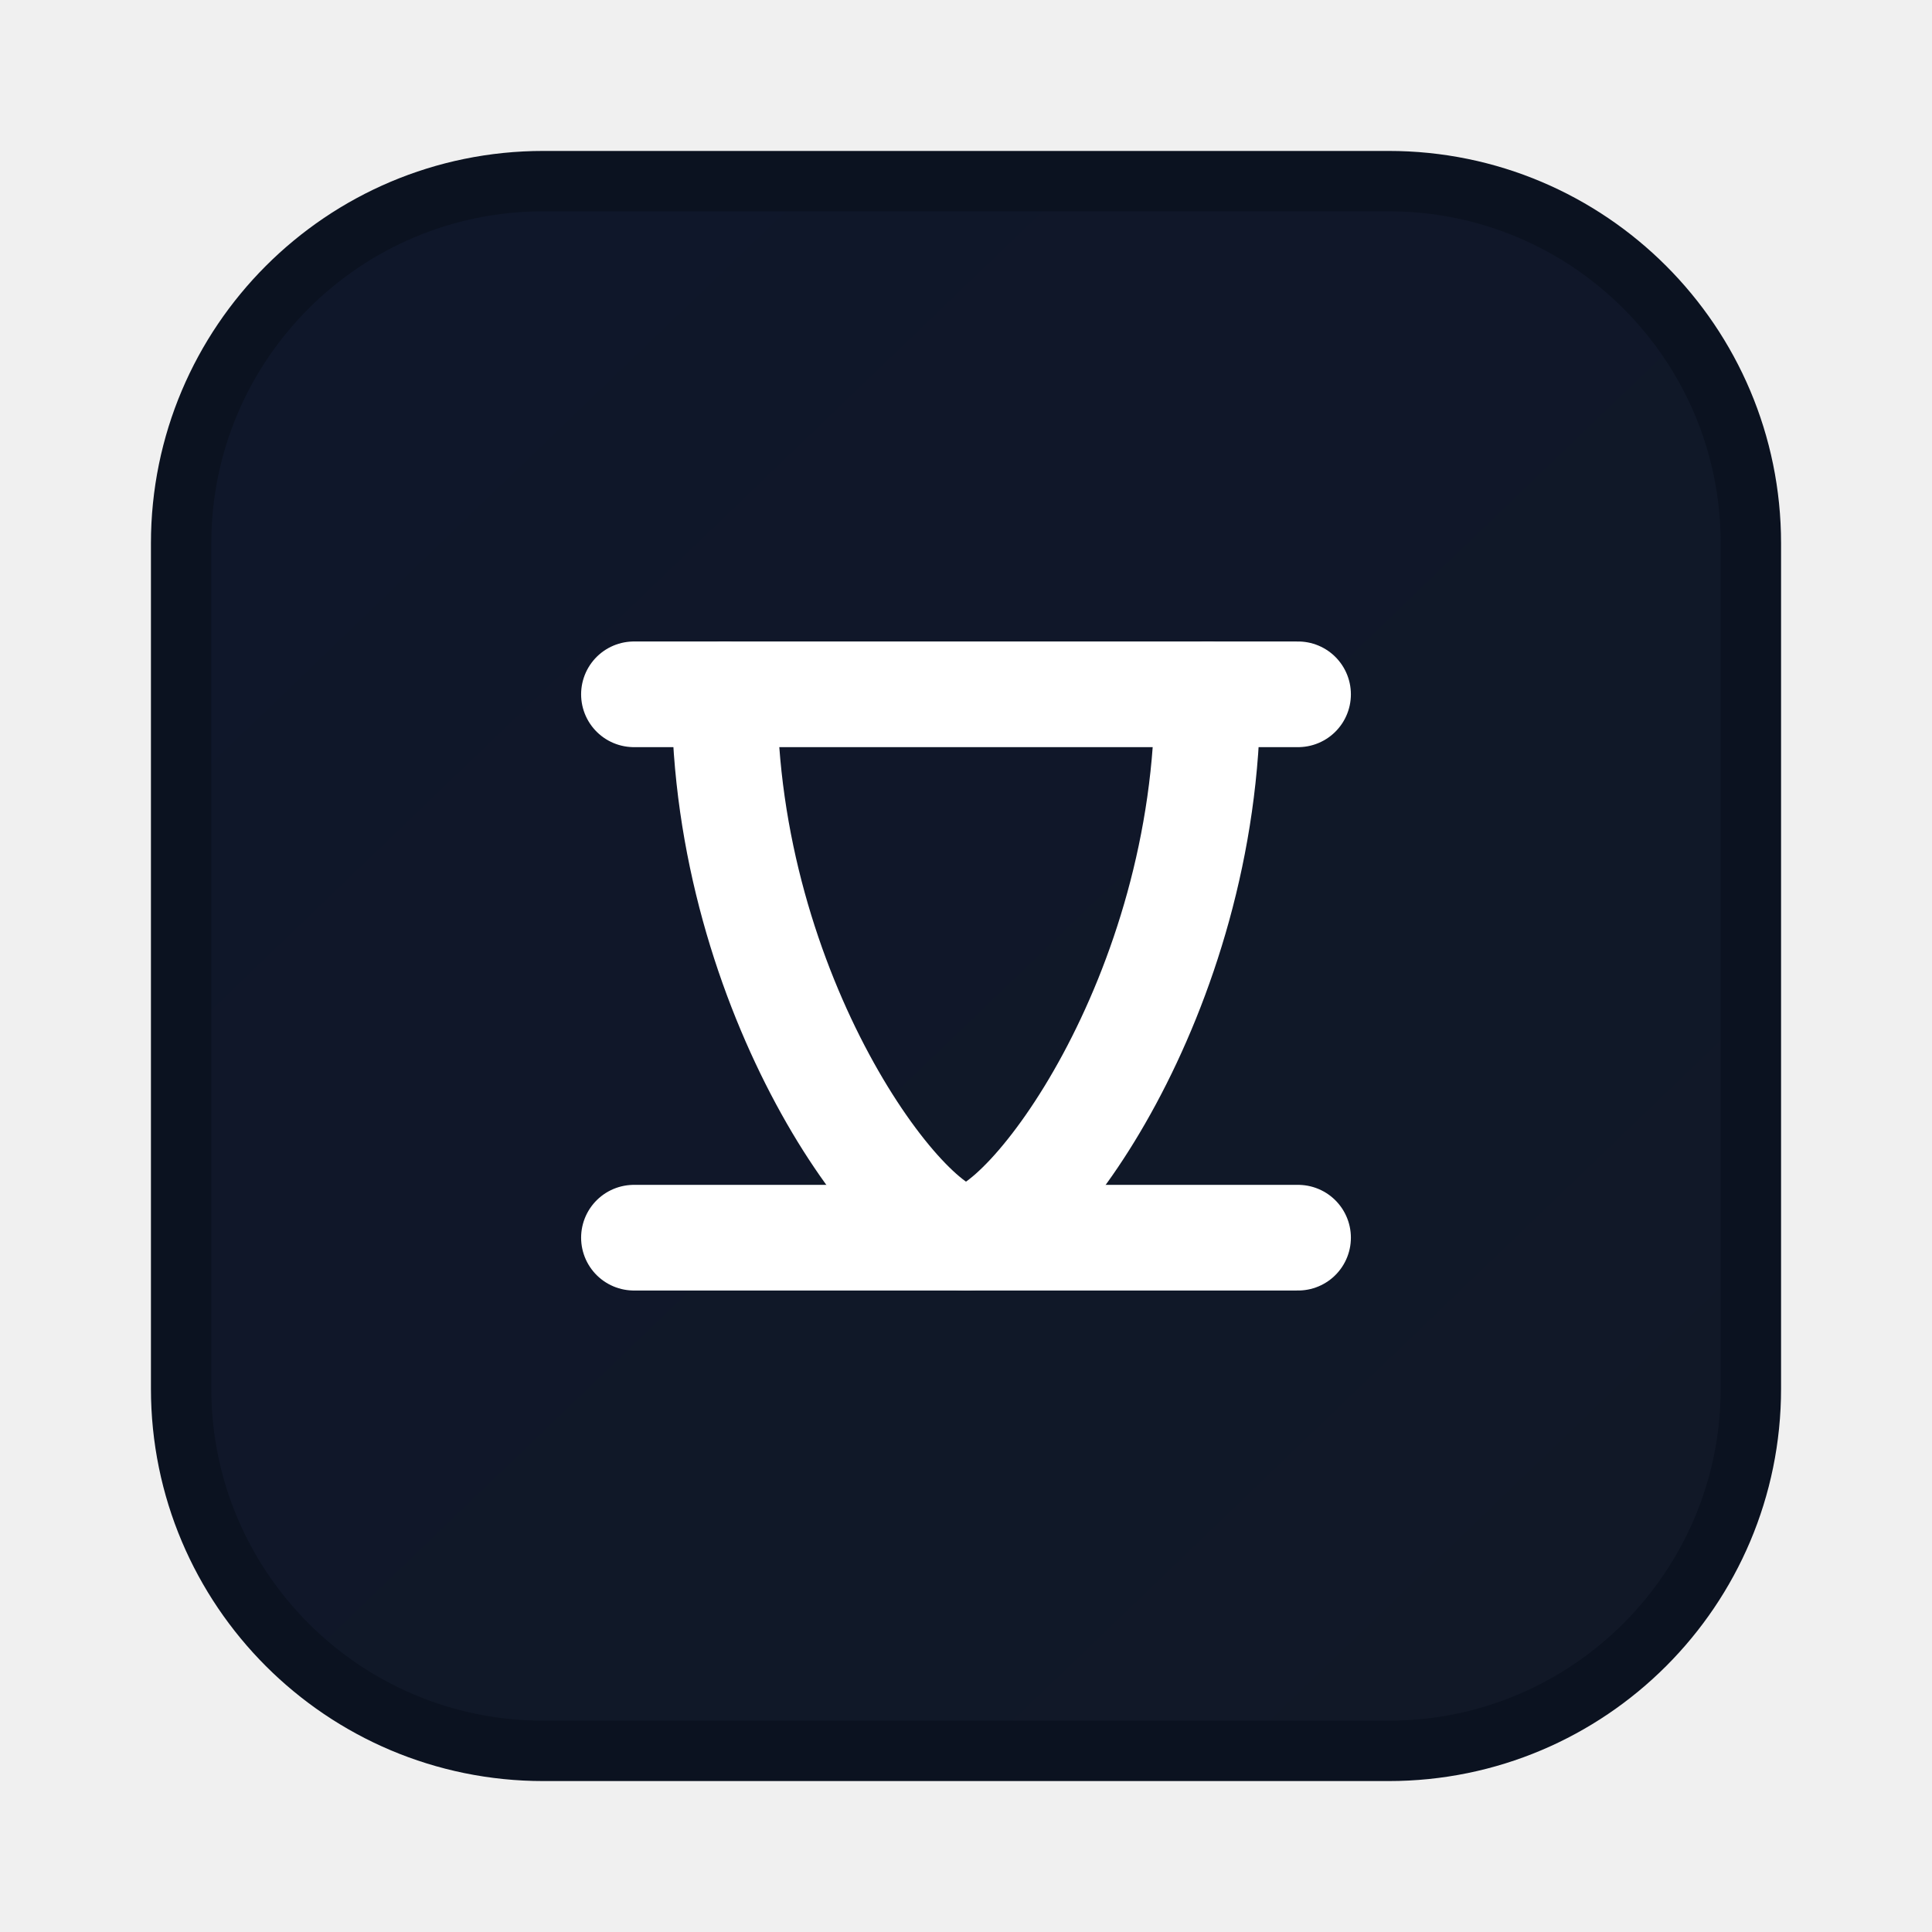
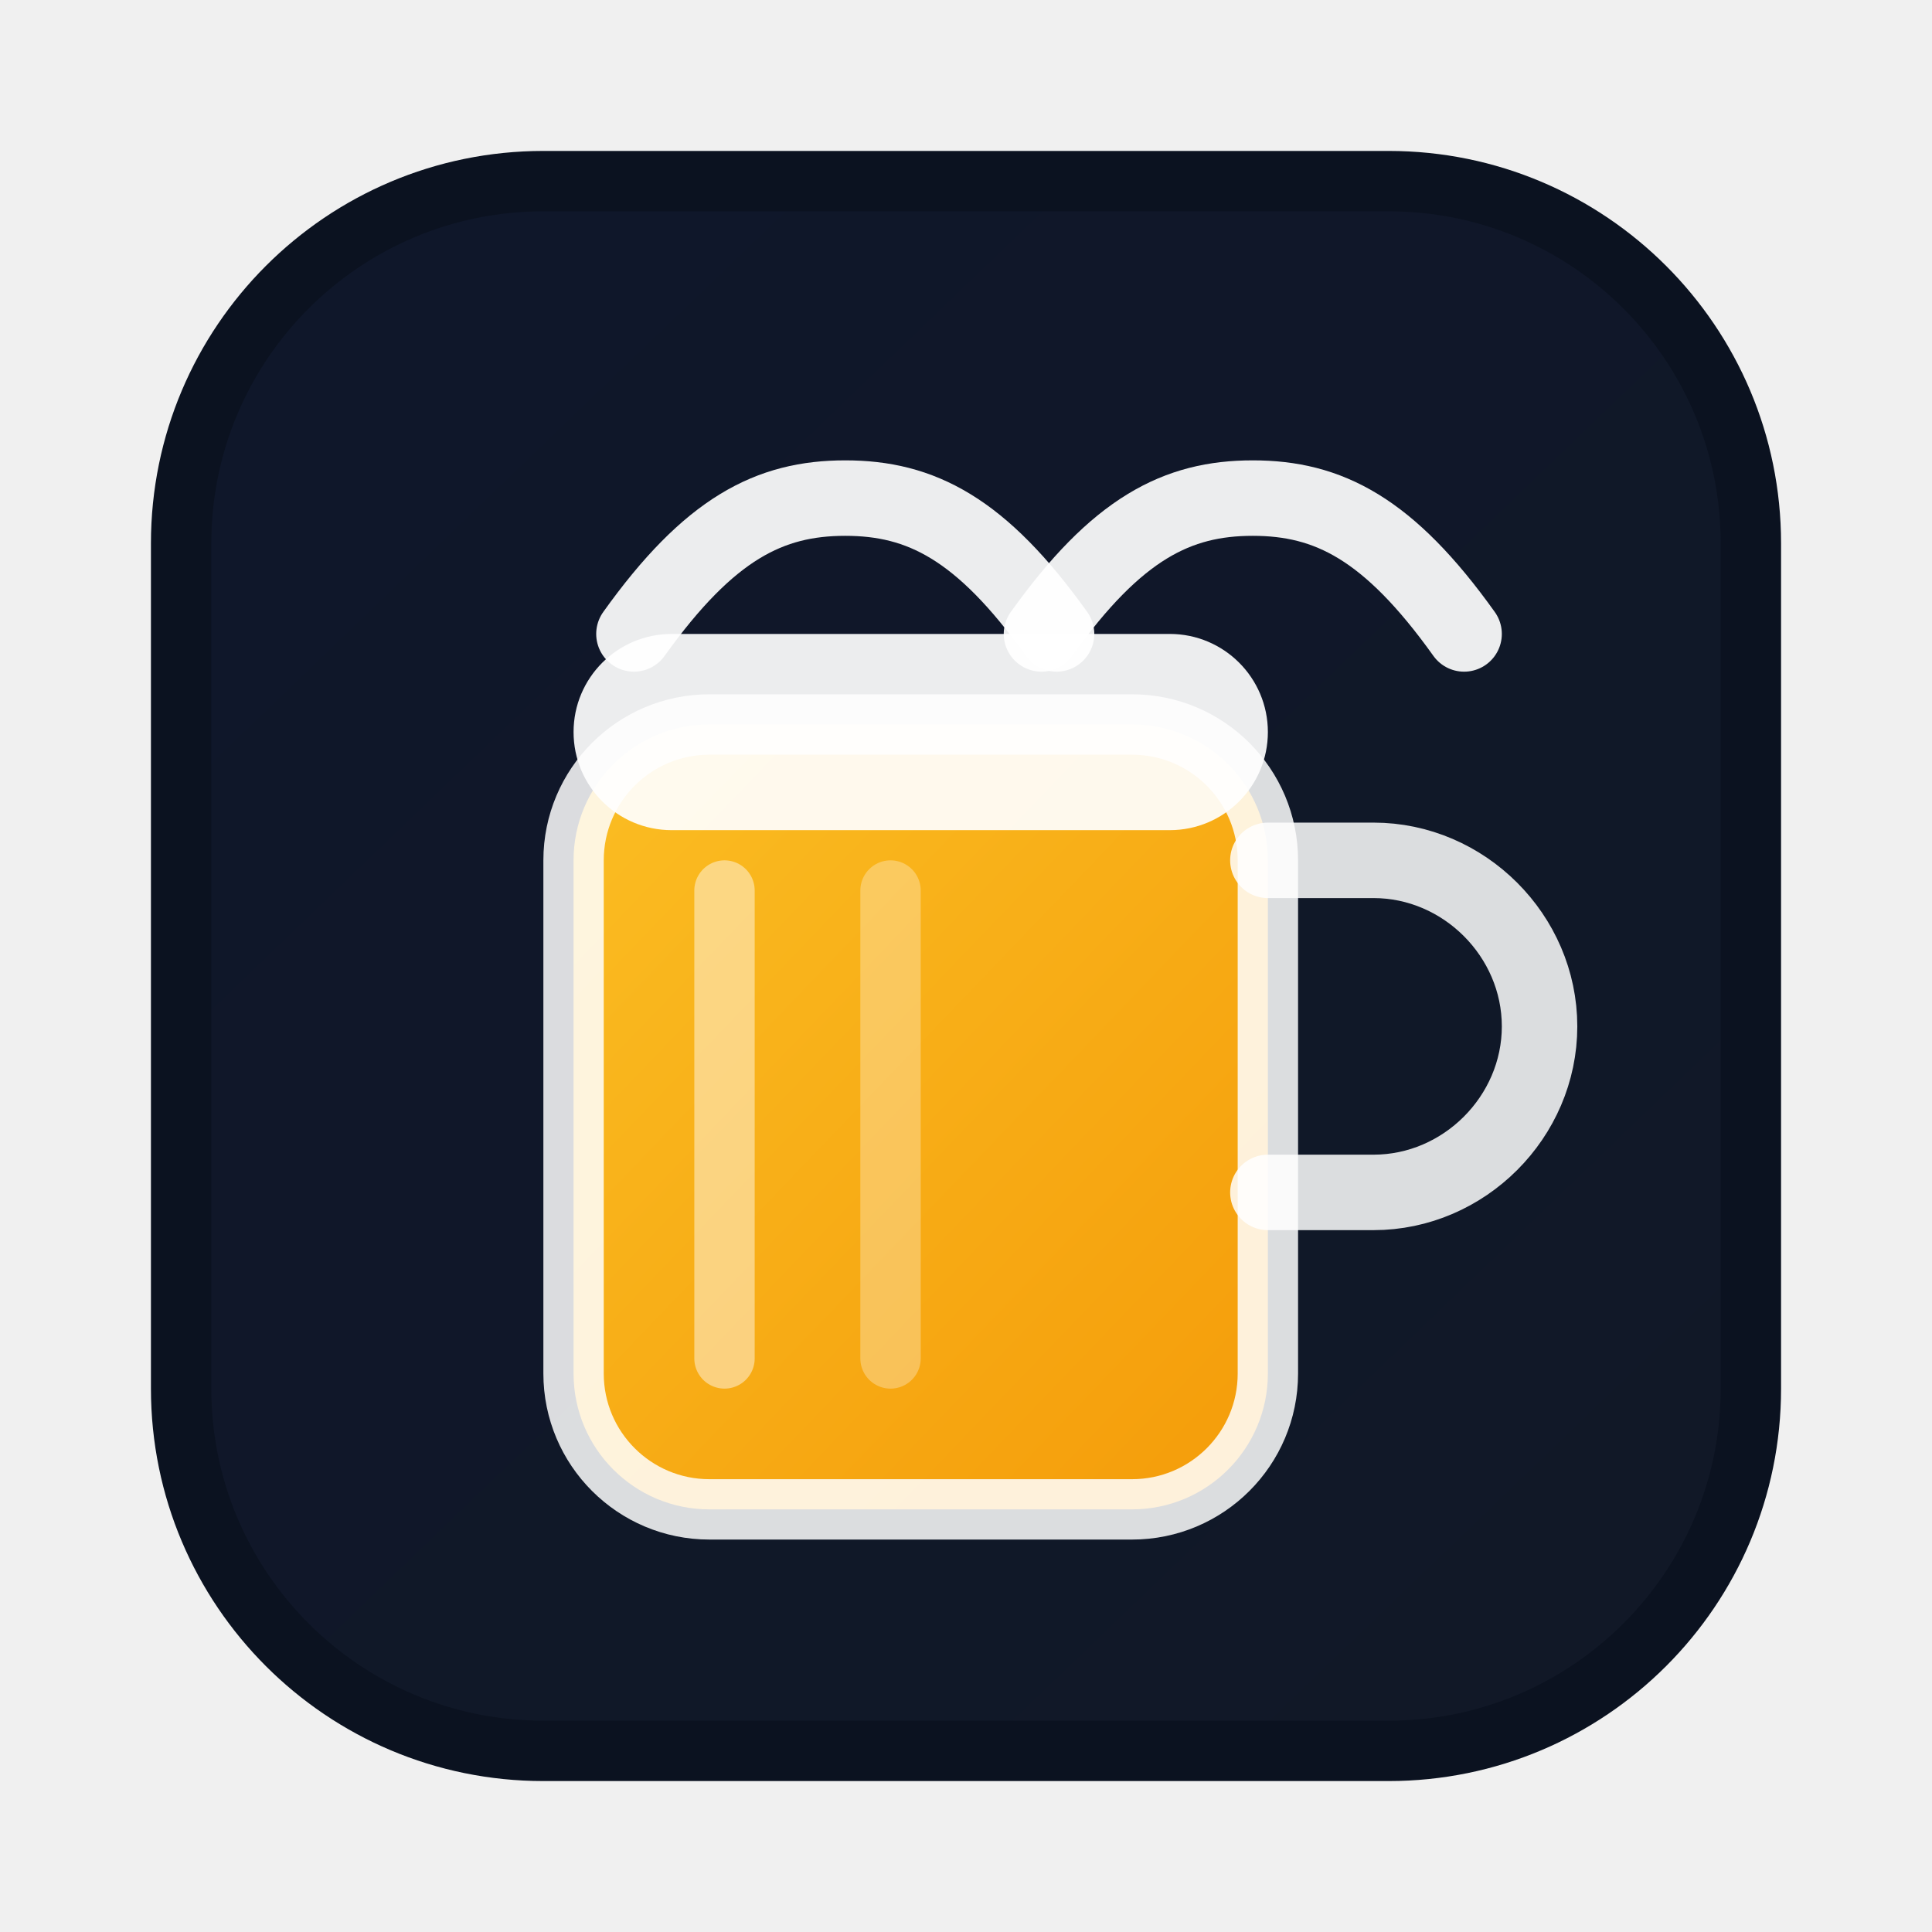
<svg xmlns="http://www.w3.org/2000/svg" width="256" height="256" viewBox="0 0 256 256" fill="none">
  <defs>
-     <linearGradient id="g" x1="34" y1="30" x2="230" y2="234" gradientUnits="userSpaceOnUse">
+     <linearGradient id="bg" x1="34" y1="30" x2="230" y2="234" gradientUnits="userSpaceOnUse">
      <stop stop-color="#0f172a" />
      <stop offset="1" stop-color="#111827" />
    </linearGradient>
+     <linearGradient id="beer" x1="78" y1="88" x2="174" y2="180" gradientUnits="userSpaceOnUse">
+       <stop stop-color="#fbbf24" />
+       <stop offset="1" stop-color="#f59e0b" />
+     </linearGradient>
  </defs>
-   <rect x="24" y="24" width="208" height="208" rx="48" fill="url(#g)" />
+   <rect x="24" y="24" width="208" height="208" rx="48" fill="url(#bg)" />
  <rect x="24" y="24" width="208" height="208" rx="48" stroke="#0b1220" stroke-width="8" />
-   <g stroke="#ffffff" stroke-width="14" stroke-linecap="round" stroke-linejoin="round">
-     <path d="M84 92h88" />
-     <path d="M84 164h88" />
-     <path d="M96 92c0 40 24 72 32 72s32-32 32-72" />
+   <g>
+     <rect x="76" y="96" width="92" height="104" rx="18" fill="url(#beer)" stroke="#ffffff" stroke-opacity="0.85" stroke-width="8" />
+     <path d="M168 114h14c12 0 22 10 22 22s-10 22-22 22h-14" stroke="#ffffff" stroke-opacity="0.85" stroke-width="10" stroke-linecap="round" fill="none" />
+     <rect x="76" y="84" width="92" height="26" rx="13" fill="#ffffff" fill-opacity="0.92" />
+     <path d="M84 84c10-14 18-18 28-18s18 4 28 18" stroke="#ffffff" stroke-opacity="0.92" stroke-width="10" stroke-linecap="round" fill="none" />
+     <path d="M138 84c10-14 18-18 28-18s18 4 28 18" stroke="#ffffff" stroke-opacity="0.92" stroke-width="10" stroke-linecap="round" fill="none" />
+     <path d="M96 118v62" stroke="#ffffff" stroke-opacity="0.45" stroke-width="8" stroke-linecap="round" />
+     <path d="M118 118v62" stroke="#ffffff" stroke-opacity="0.30" stroke-width="8" stroke-linecap="round" />
  </g>
</svg>
